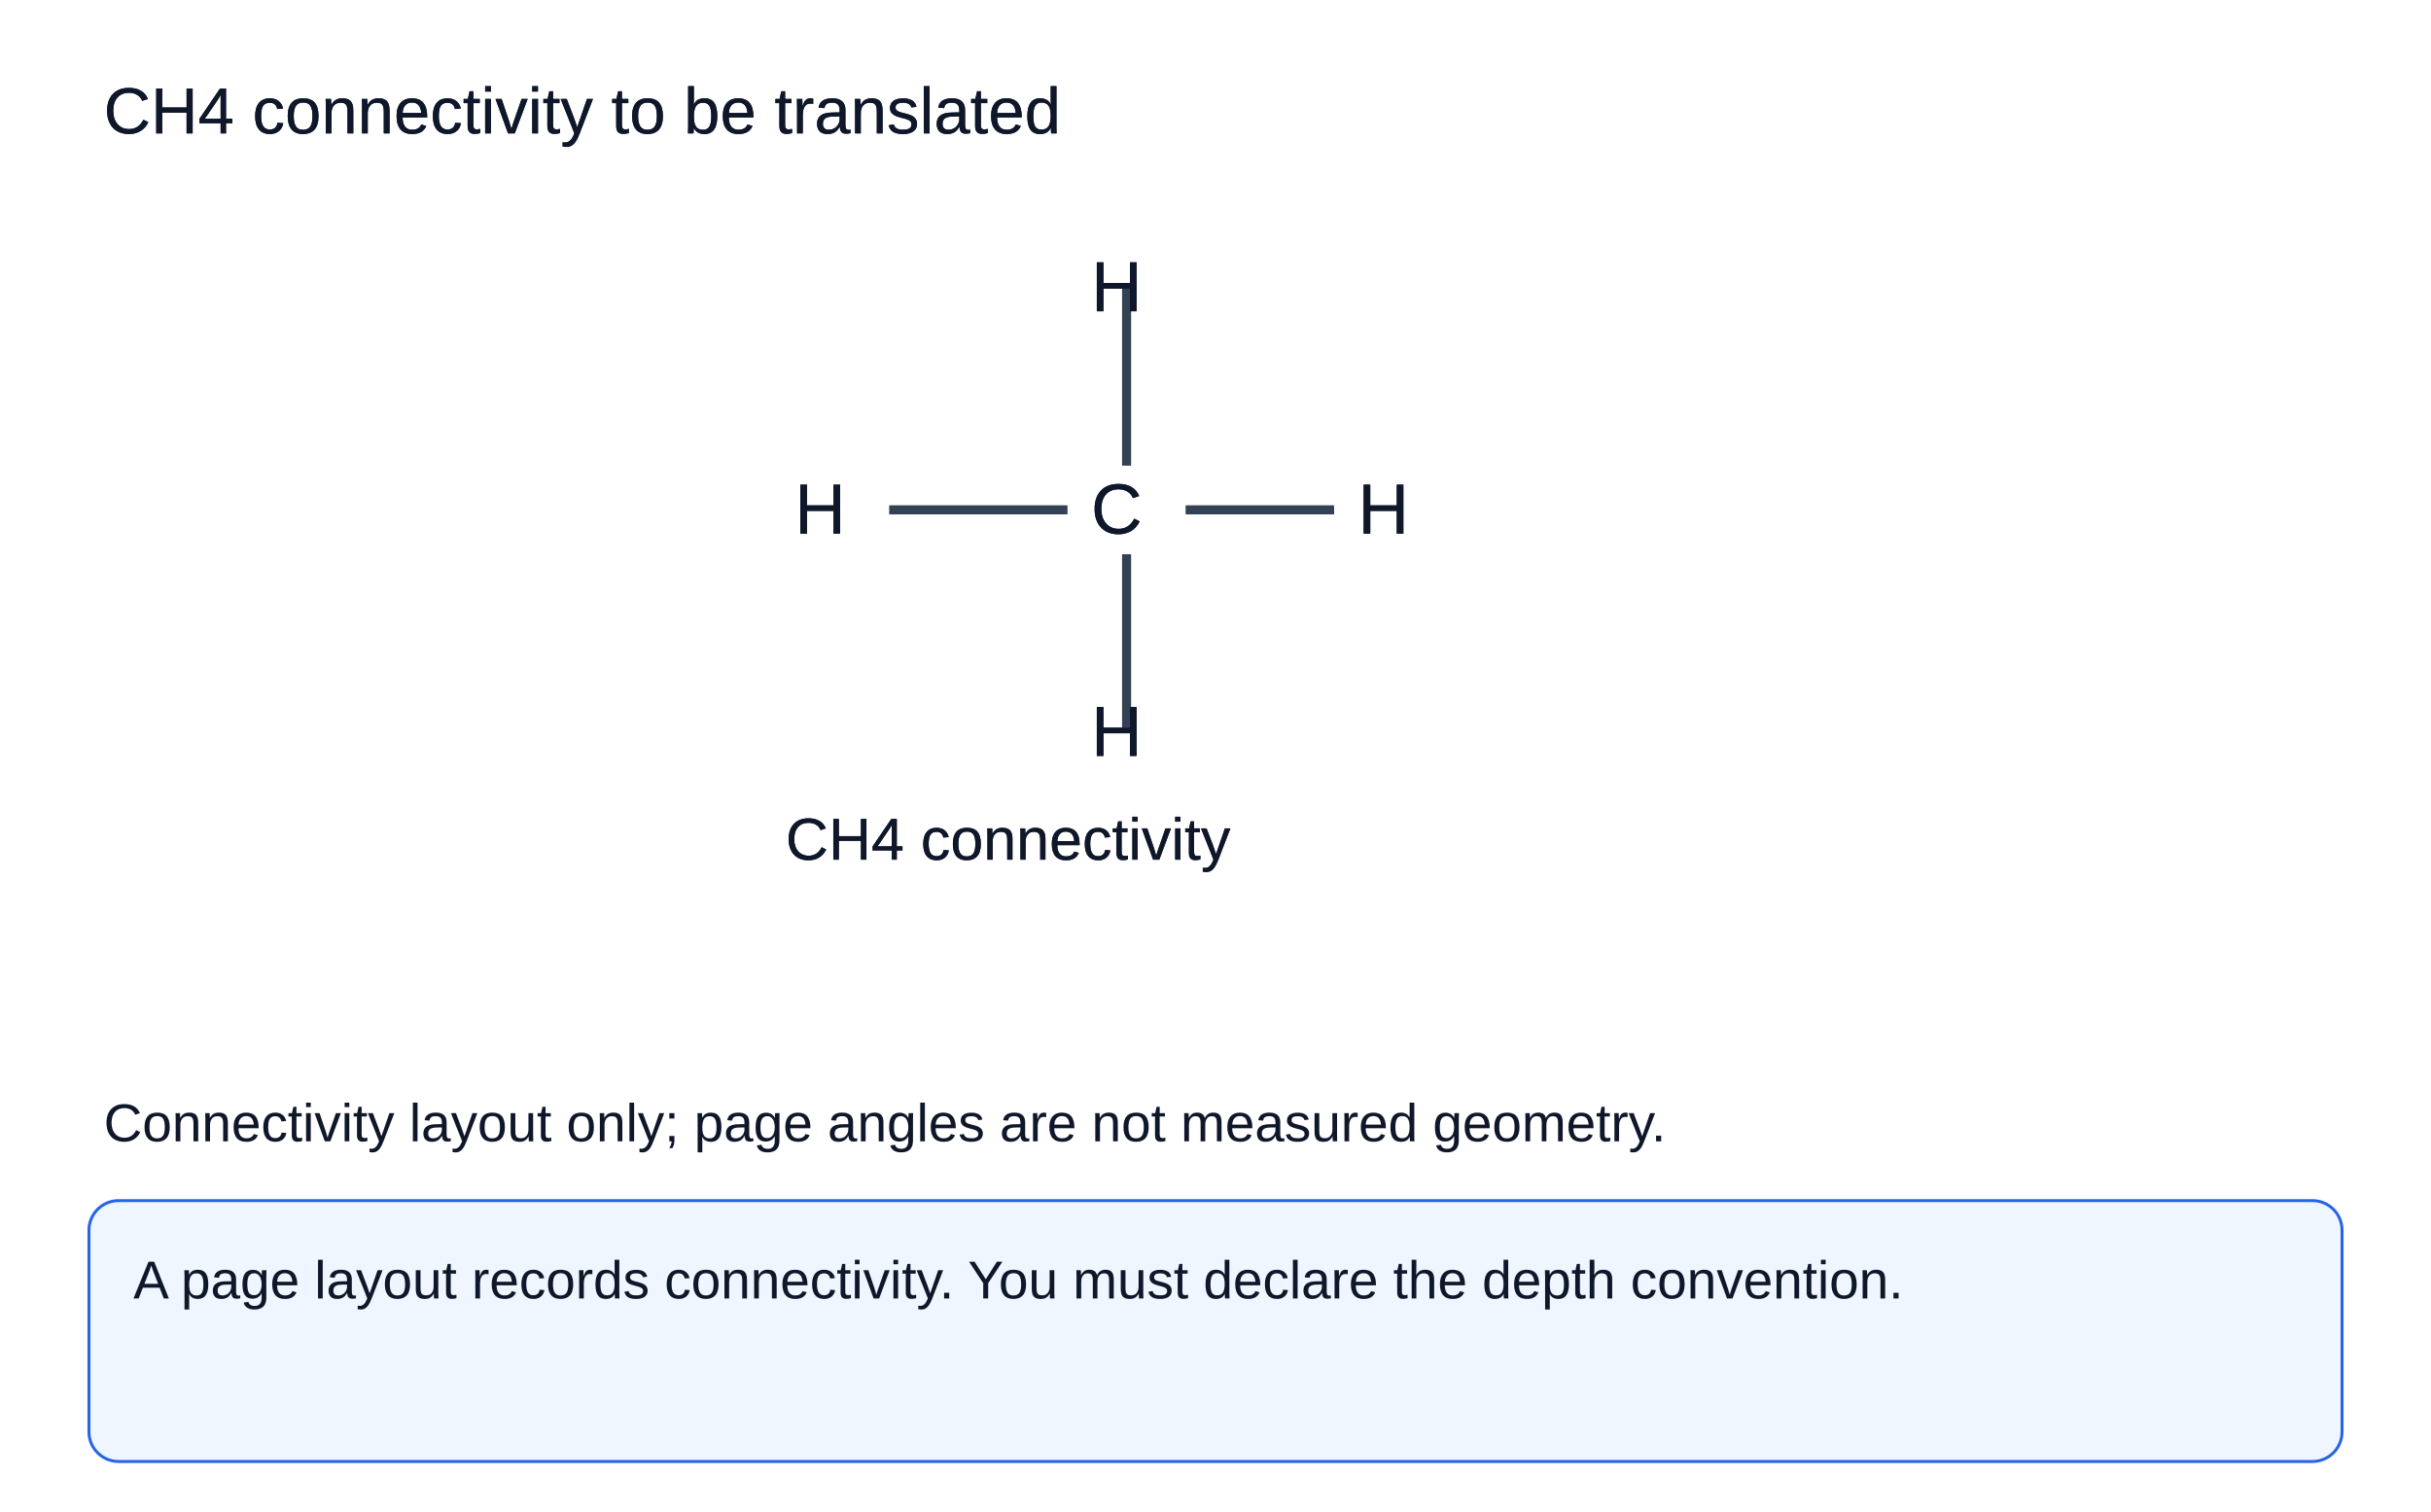
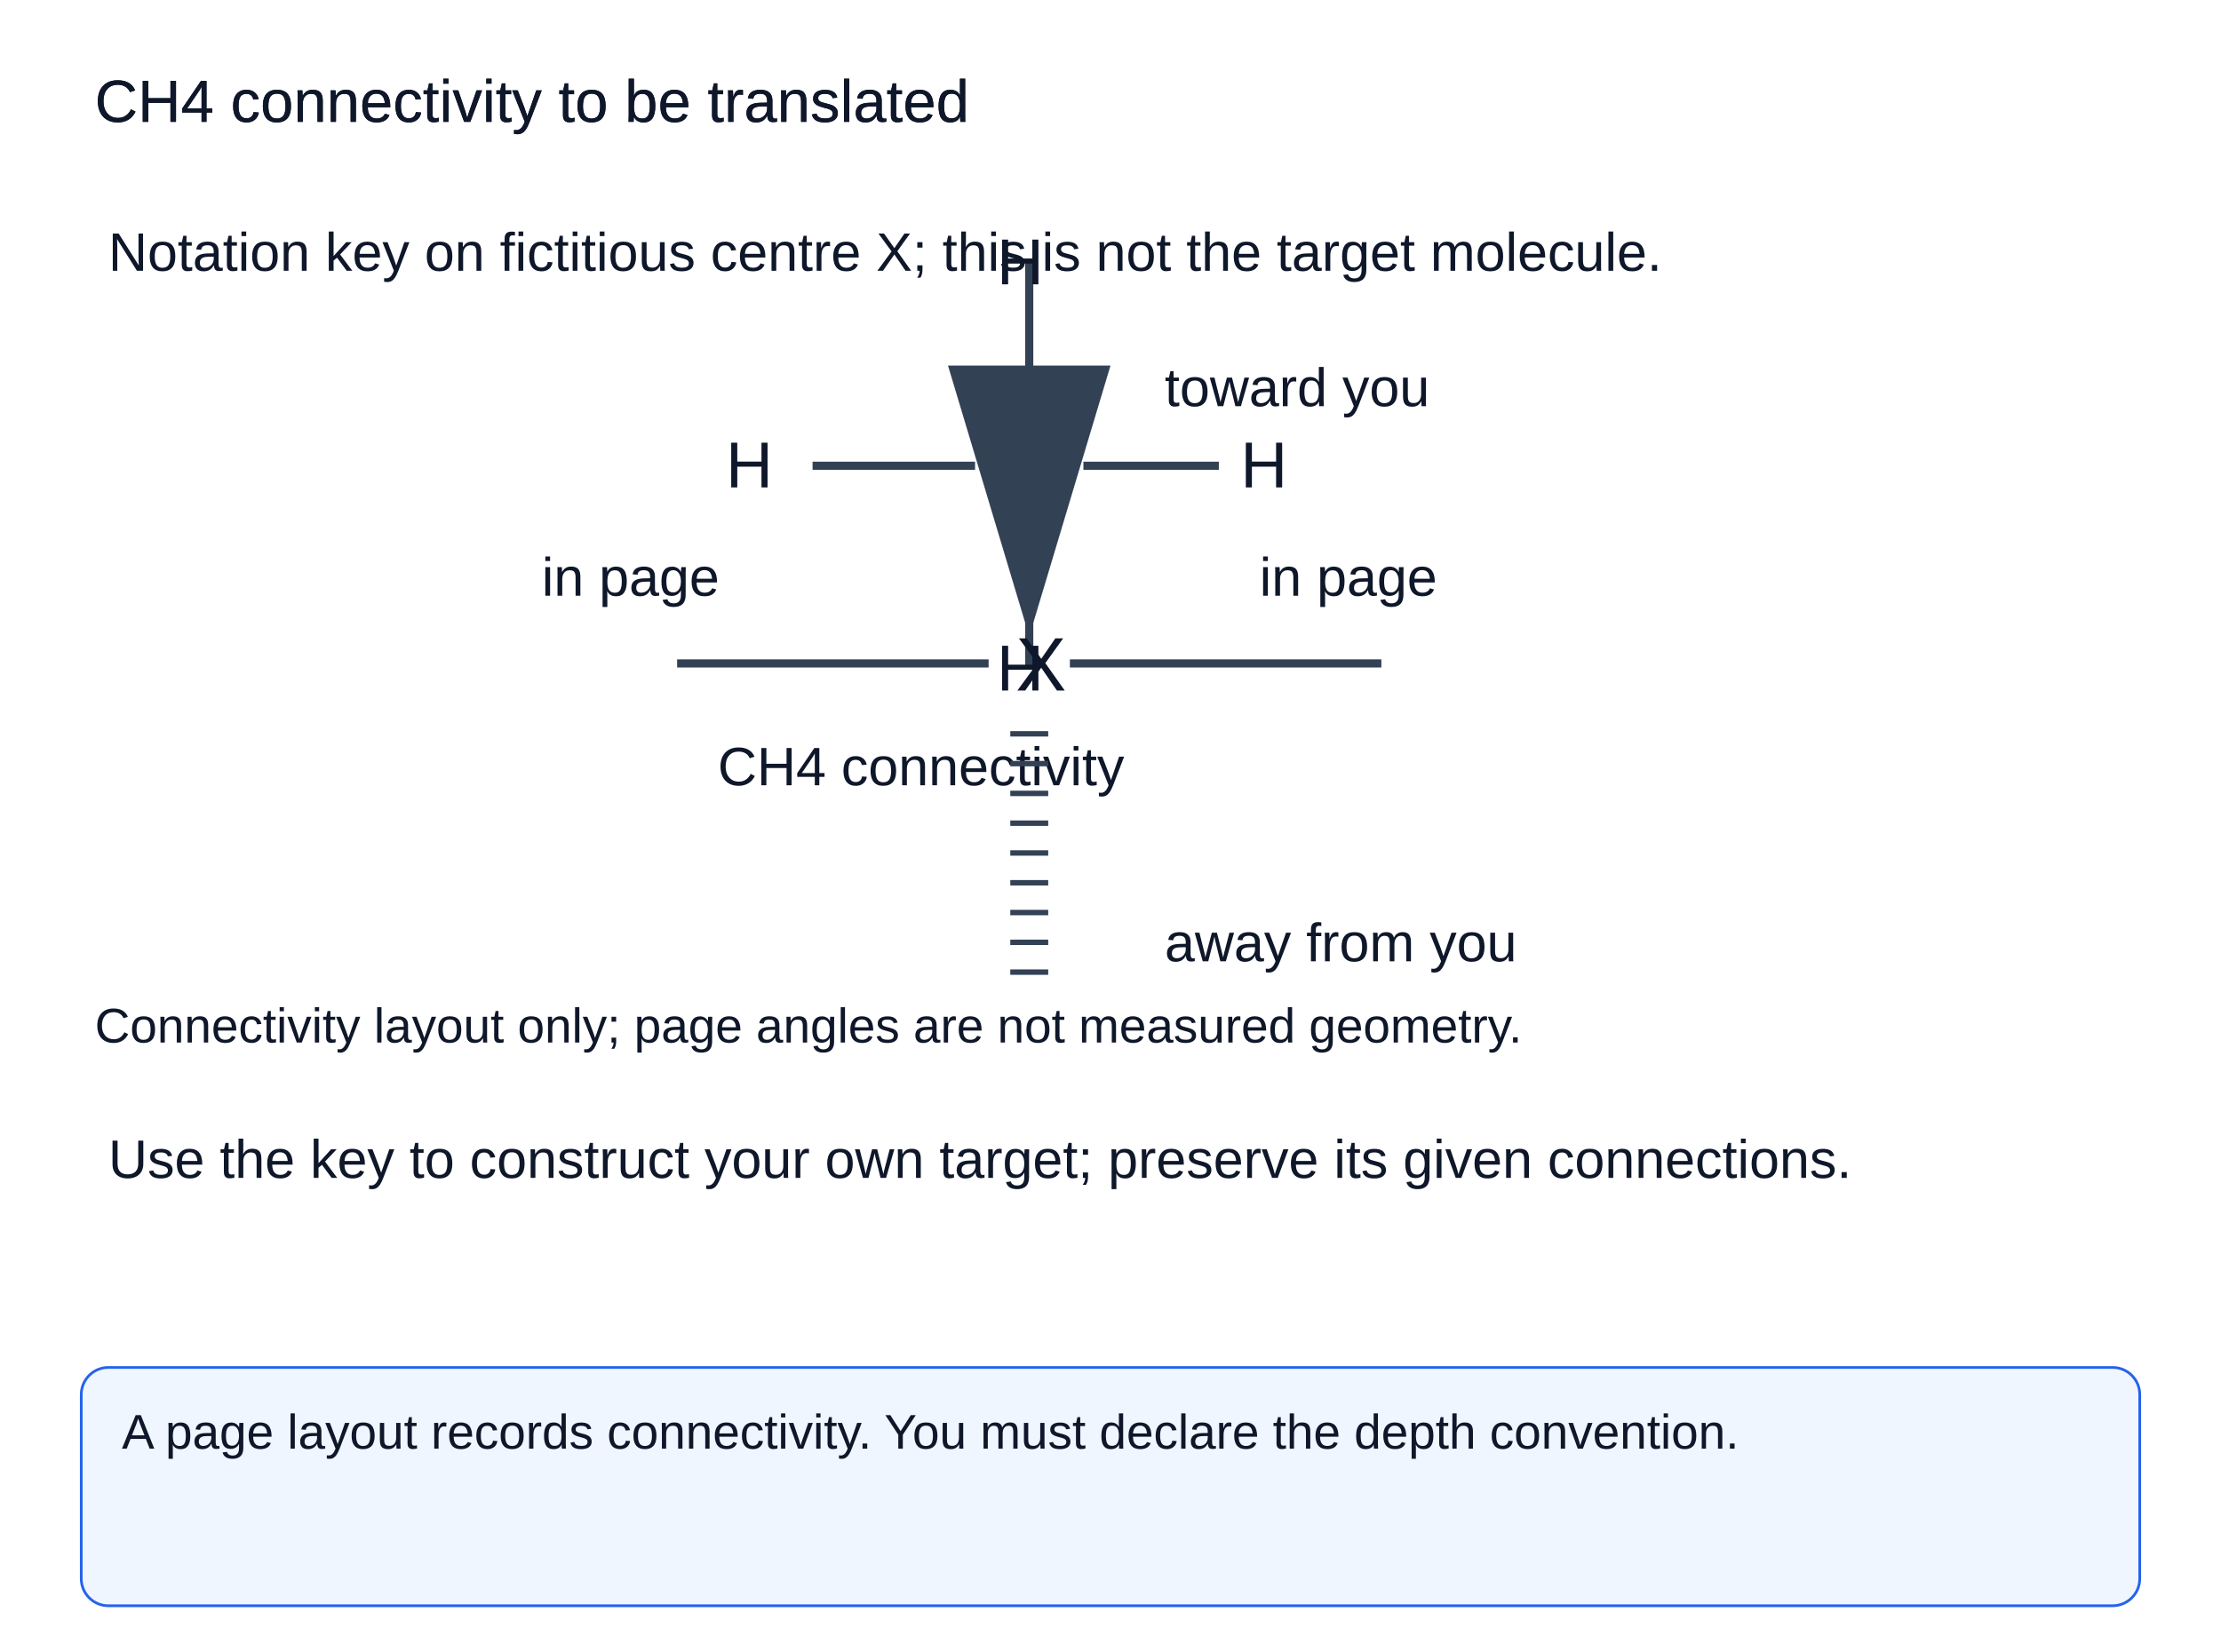
- <svg xmlns="http://www.w3.org/2000/svg" viewBox="0 0 820 510" role="img" aria-label="CH4 connectivity to be translated">
+ <svg xmlns="http://www.w3.org/2000/svg" viewBox="0 0 820 610" role="img" aria-label="CH4 connectivity to be translated">
  <style>text{font-family:Arial,sans-serif;fill:#0f172a;stroke:none}</style>
  <g data-g9-stage-id="REP-ACADEMIC-ISS32-Q7-GIVENS">
    <text x="35" y="45" font-size="22">CH4 connectivity to be translated</text>
    <text x="368" y="180" font-size="24">C</text>
    <line x1="360" y1="172" x2="300" y2="172" stroke="#334155" stroke-width="3" />
    <text x="268" y="180" font-size="24">H</text>
    <line x1="400" y1="172" x2="450" y2="172" stroke="#334155" stroke-width="3" />
    <text x="458" y="180" font-size="24">H</text>
    <line x1="380" y1="157" x2="380" y2="97" stroke="#334155" stroke-width="3" />
    <text x="368" y="105" font-size="24">H</text>
    <line x1="380" y1="187" x2="380" y2="247" stroke="#334155" stroke-width="3" />
    <text x="368" y="255" font-size="24">H</text>
    <text x="265" y="290" font-size="20">CH4 connectivity</text>
    <text x="35" y="385" font-size="18">Connectivity layout only; page angles are not measured geometry.</text>
  </g>
  <g data-g9-stage-id="REP-ACADEMIC-ISS32-Q7-BRIDGE">
    <text x="35" y="45" font-size="22">CH4 connectivity to be translated</text>
-     <text x="368" y="180" font-size="24">C</text>
-     <line x1="360" y1="172" x2="300" y2="172" stroke="#334155" stroke-width="3" />
-     <text x="268" y="180" font-size="24">H</text>
-     <line x1="400" y1="172" x2="450" y2="172" stroke="#334155" stroke-width="3" />
-     <text x="458" y="180" font-size="24">H</text>
-     <line x1="380" y1="157" x2="380" y2="97" stroke="#334155" stroke-width="3" />
-     <text x="368" y="105" font-size="24">H</text>
-     <line x1="380" y1="187" x2="380" y2="247" stroke="#334155" stroke-width="3" />
-     <text x="368" y="255" font-size="24">H</text>
-     <text x="265" y="290" font-size="20">CH4 connectivity</text>
-     <rect x="30" y="405" width="760" height="88" rx="10" fill="#eff6ff" stroke="#2563eb" />
-     <text x="45" y="438" font-size="18">A page layout records connectivity. You must declare the depth convention.</text>
+     <text x="40" y="100" font-size="20">Notation key on fictitious centre X; this is not the target molecule.</text>
+     <text x="375" y="255" font-size="28">X</text>
+     <path d="M365 245L250 245 M395 245L510 245" stroke="#334155" stroke-width="3" />
+     <path d="M380 235L350 135L410 135Z" fill="#334155" />
+     <path d="M380 270L380 360" stroke="#334155" stroke-width="14" stroke-dasharray="2 9" />
+     <text x="200" y="220" font-size="20">in page</text>
+     <text x="465" y="220" font-size="20">in page</text>
+     <text x="430" y="150" font-size="20">toward you</text>
+     <text x="430" y="355" font-size="20">away from you</text>
+     <text x="40" y="435" font-size="20">Use the key to construct your own target; preserve its given connections.</text>
+     <rect x="30" y="505" width="760" height="88" rx="10" fill="#eff6ff" stroke="#2563eb" />
+     <text x="45" y="535" font-size="18">A page layout records connectivity. You must declare the depth convention.</text>
  </g>
</svg>
